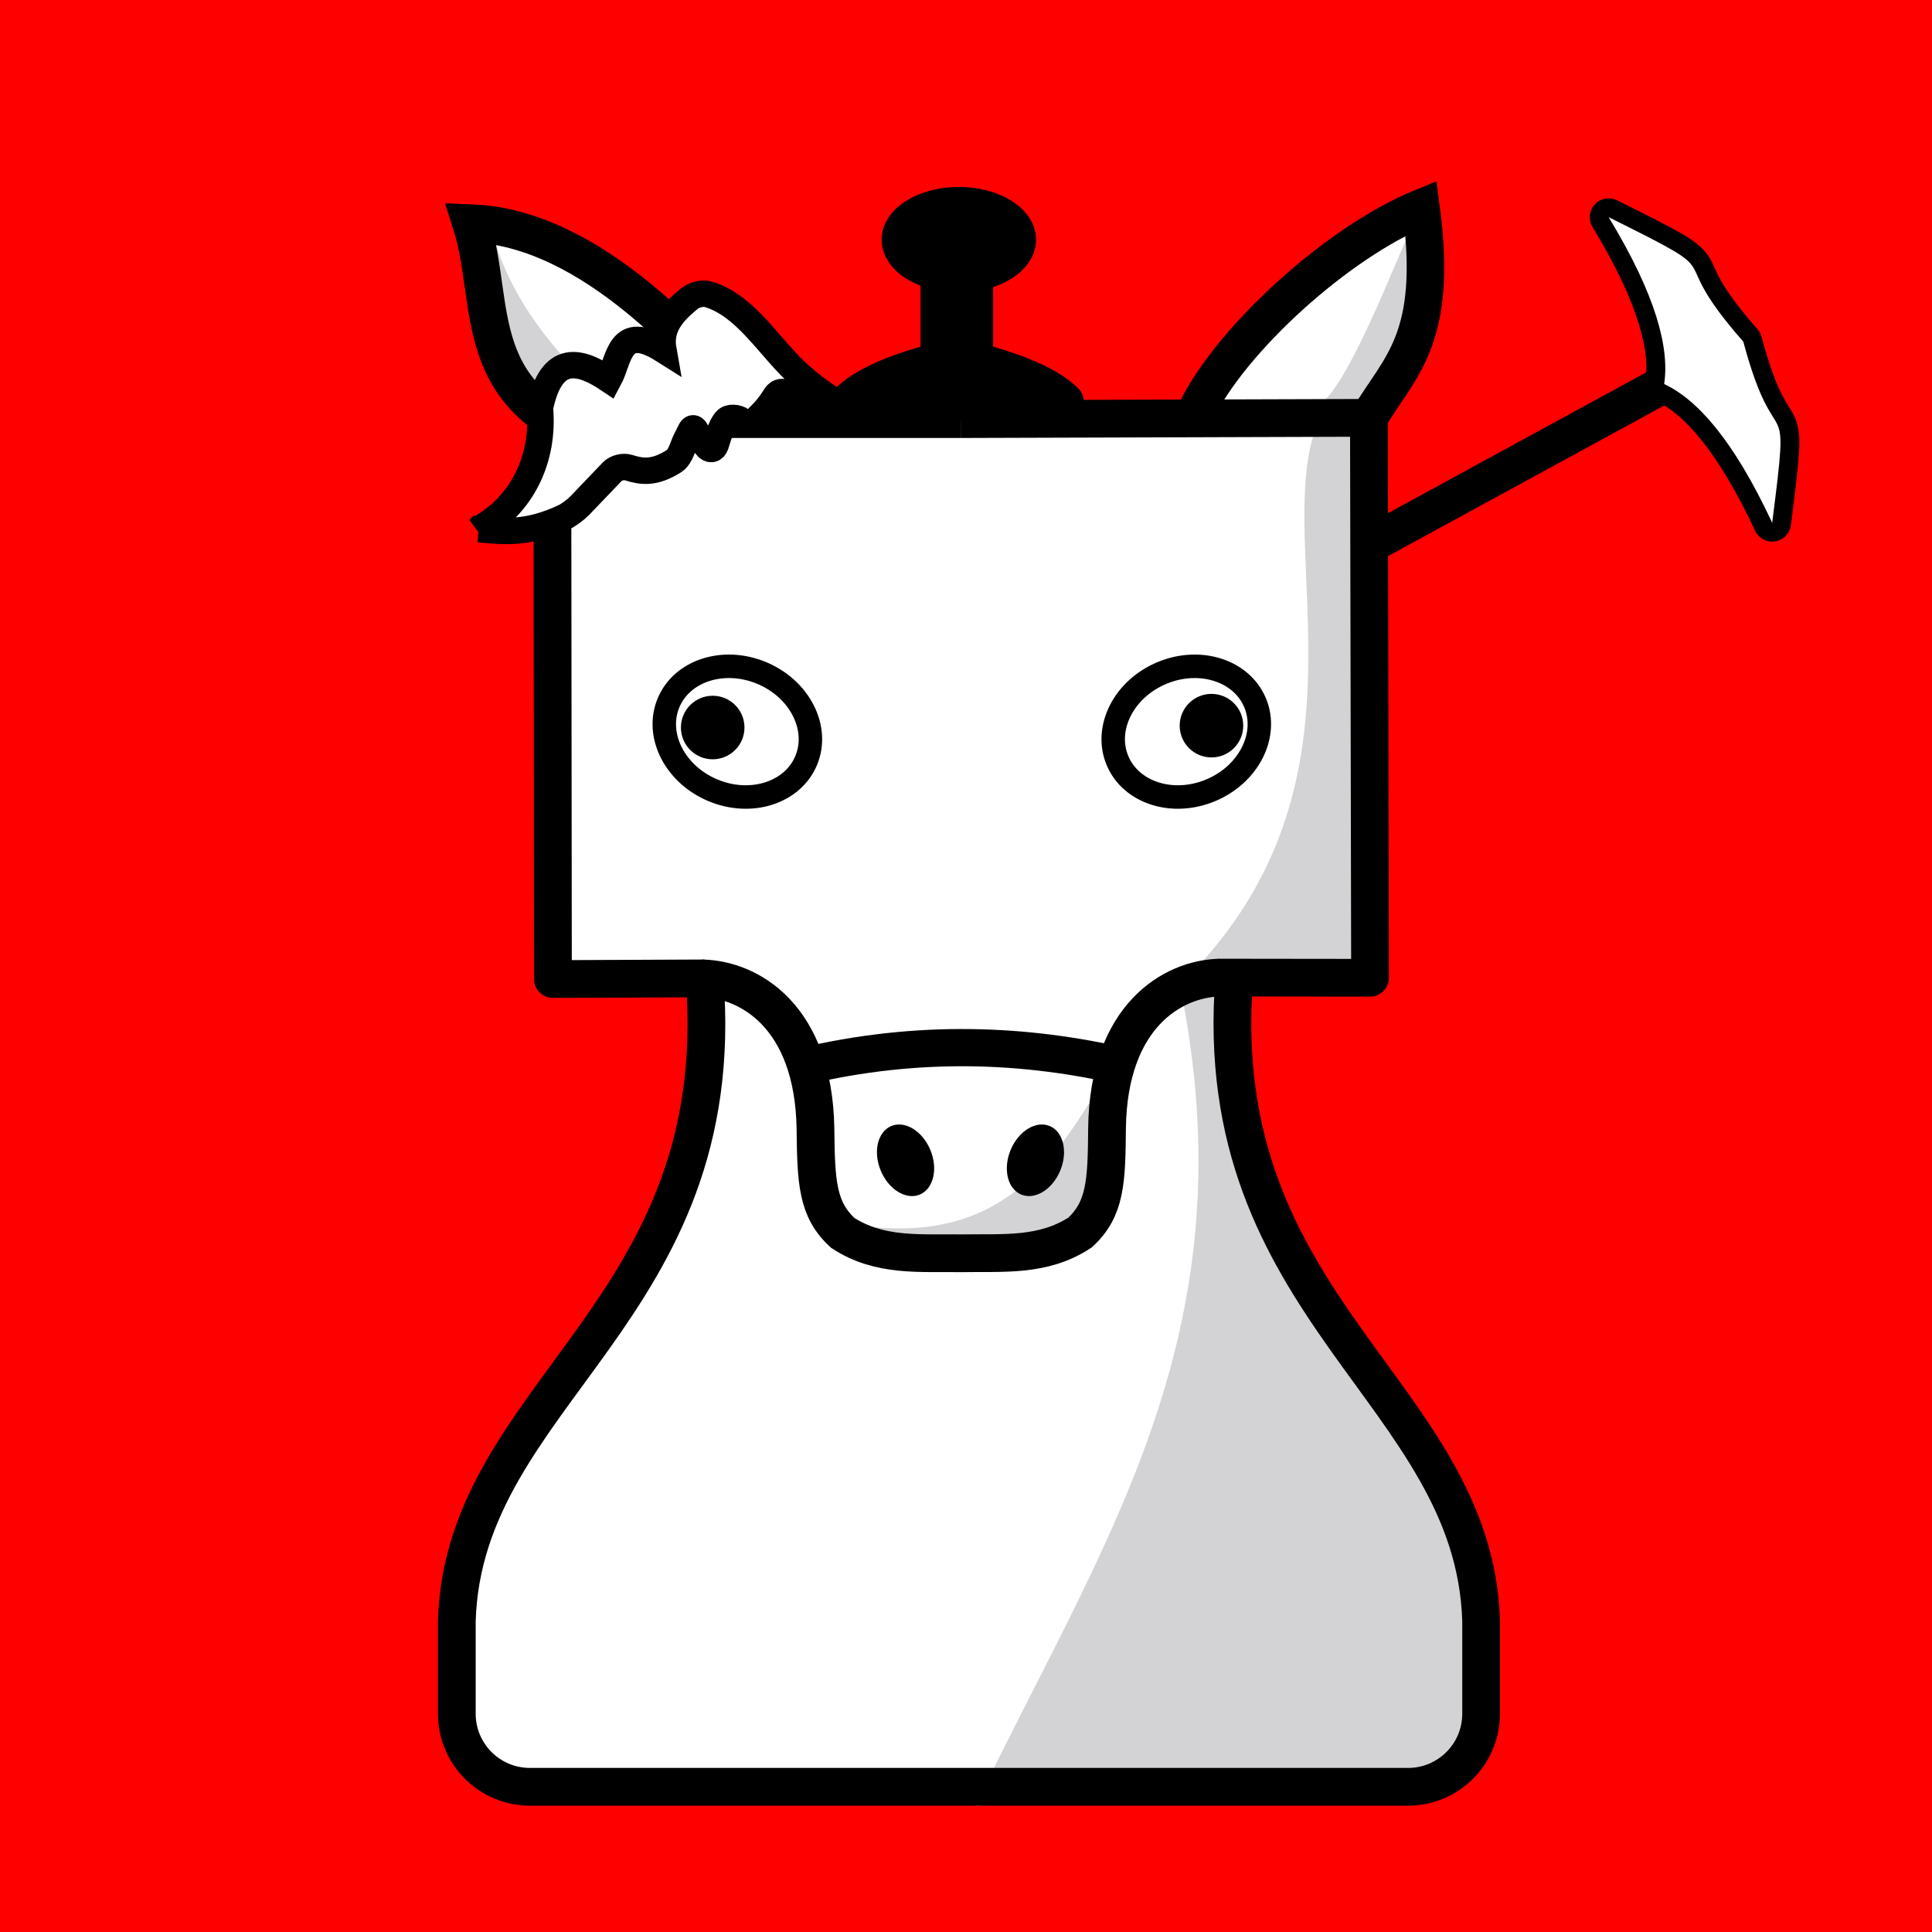
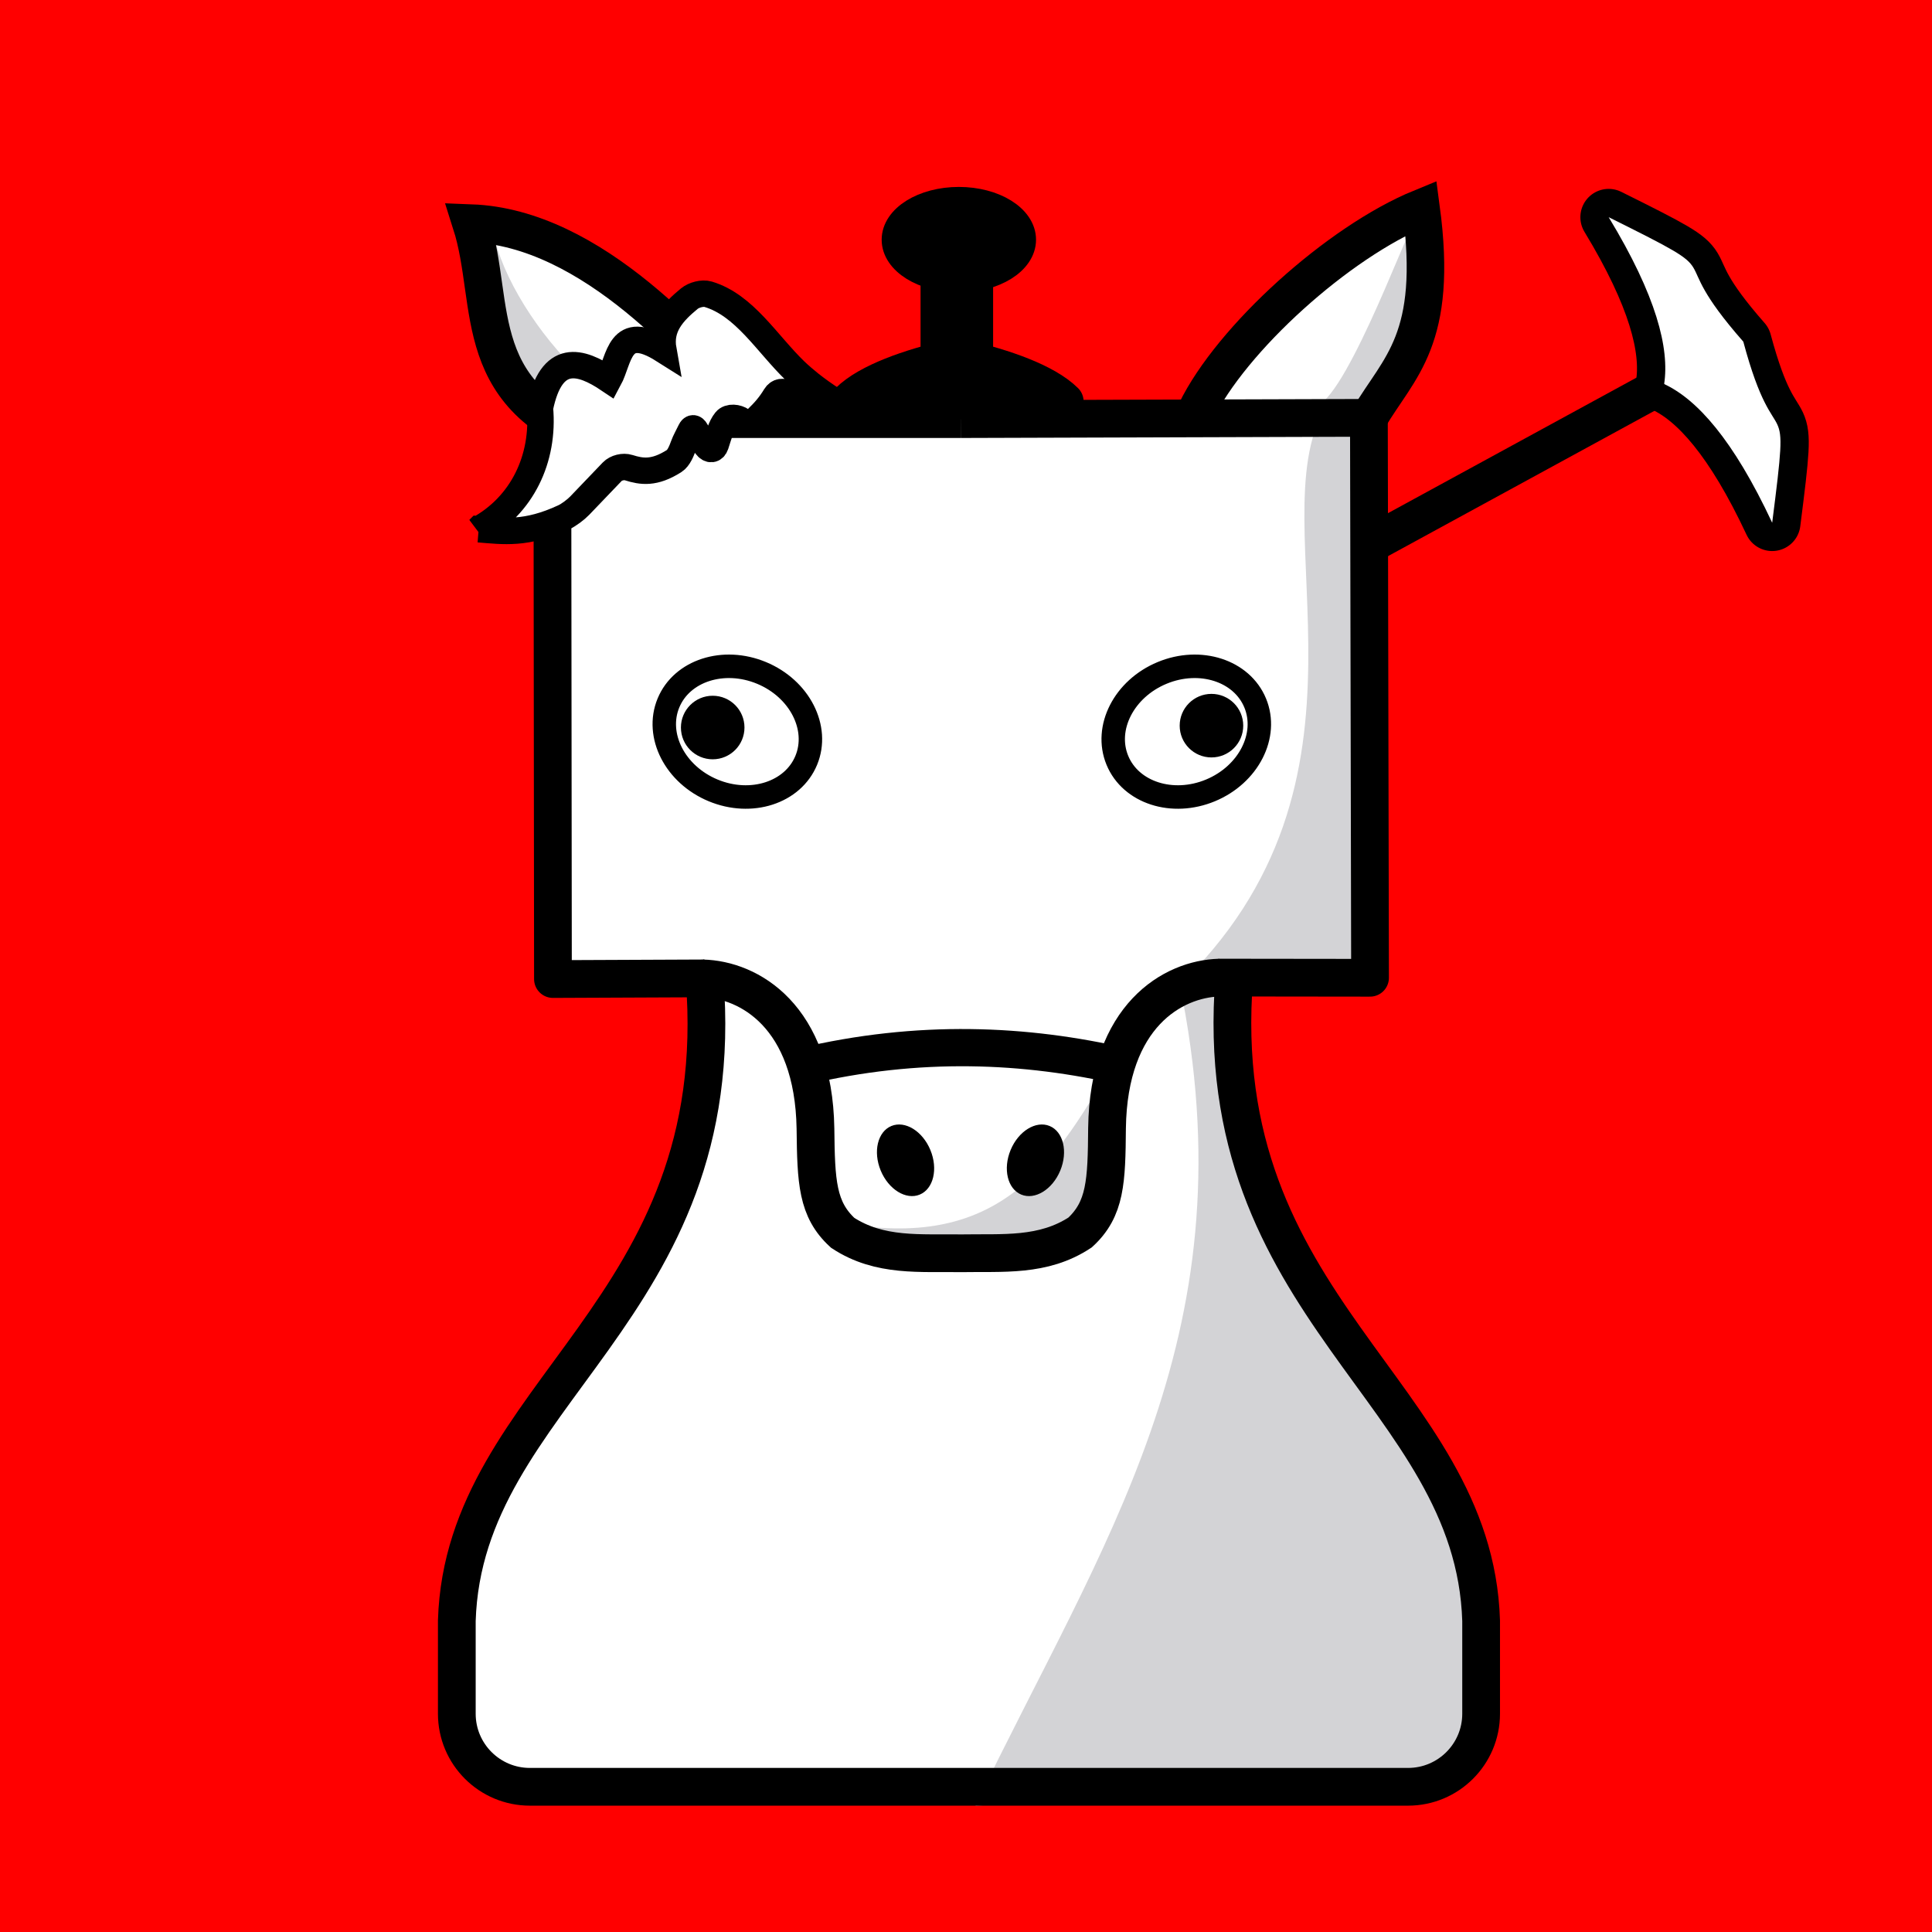
<svg xmlns="http://www.w3.org/2000/svg" width="512" height="512" viewBox="0 0 135.467 135.467" version="1.1" id="svg1" xml:space="preserve">
  <defs id="defs1" />
  <g id="layer1">
    <rect style="fill:#ff0000;fill-opacity:1;stroke:none;stroke-width:1.68;stroke-linejoin:round;stroke-opacity:1;paint-order:stroke fill markers" id="rect4" width="135.467" height="135.467" x="1.9984014e-15" y="6.9944051e-15" />
-     <path style="display:inline;fill:#ffffff;fill-opacity:1;stroke:#000000;stroke-width:2.646;stroke-linejoin:round;stroke-opacity:1;paint-order:stroke fill markers" d="M 34.399,18.816 C 32.391,17.289 28.732,16.332 22.266,16.63 30.697,10.731 25.624,14.51 34.449,12.521 c 8.793,2.129 3.781,-1.731 12.116,4.302 -6.461,-0.4 -10.134,0.498 -12.166,1.993 z" id="path1" transform="rotate(61.39163,68.71101,92.17694)" />
+     <path style="display:inline;fill:#ffffff;fill-opacity:1;stroke:#000000;stroke-width:3.969;stroke-linejoin:round;stroke-opacity:1;paint-order:stroke fill markers;stroke-dasharray:none" d="M 34.399,18.816 C 32.391,17.289 28.732,16.332 22.266,16.63 30.697,10.731 25.624,14.51 34.449,12.521 c 8.793,2.129 3.781,-1.731 12.116,4.302 -6.461,-0.4 -10.134,0.498 -12.166,1.993 z" id="path1" transform="rotate(61.39163,68.71101,92.17694)" />
    <path style="display:inline;fill:none;fill-opacity:1;stroke:#000000;stroke-width:2.646;stroke-linejoin:round;stroke-opacity:1;paint-order:stroke fill markers" d="M 116.686,26.928 75.543,49.367" id="path10-8" />
    <g id="g2">
      <path id="path11-1-1" style="display:inline;fill:#ffffff;fill-opacity:1;stroke:none;stroke-width:13.757;stroke-dasharray:none;stroke-opacity:1" d="m 245.174,326.758 c 9.717,121.355 -87.423,155.638 -89.996,238.865 v 33.92 a 26.639,26.639 45 0 0 26.639,26.639 h 320.16 a 26.639,26.639 135 0 0 26.639,-26.639 v -33.92 c -2.573,-83.227 -99.711,-117.51 -89.994,-238.865 66.107,-71.399 -251.348,-62.535 -193.447,0 z" transform="matrix(0.1923251,0,0,0.1923251,2.18617,4.854998)" />
      <path style="fill:#d3d3d6;fill-opacity:1;stroke:none;stroke-width:1.488;stroke-dasharray:none;stroke-opacity:1" d="m 82.932,70.093 c 4.507,23.847 -5.699,38.133 -14.533,56.515 l 34.014,-1.808 c 6.386,-23.176 -14.958,-28.366 -15.998,-53.452 13.496,-22.131 6.12,-9.765 -3.483,-1.255 z" id="path12-9" />
      <path id="path11-1" style="display:inline;fill:none;fill-opacity:1;stroke:#000000;stroke-width:13.757;stroke-dasharray:none;stroke-opacity:1" d="m 245.5,331.455 c 9.717,121.355 -87.748,150.94 -90.322,234.168 v 33.92 a 26.639,26.639 45 0 0 26.639,26.639 l 320.16,0 a 26.639,26.639 135 0 0 26.639,-26.639 V 565.623 C 526.042,482.396 428.904,452.404 438.621,331.049 504.729,259.65 187.599,268.92 245.5,331.455 Z" transform="matrix(0.1923251,0,0,0.1923251,2.18617,4.854998)" />
    </g>
    <g id="g1">
      <path id="path11-2-2" style="display:inline;fill:#ffffff;fill-opacity:1;stroke:none;stroke-width:13.491;stroke-dasharray:none;stroke-opacity:1" d="M 281.936,163.002 C 261.105,138.691 222.876,94.983 179.359,93.359 c 9.408,29.205 -1.932,63.31 50.355,79.262 m 272.361,-10.069 c 10.853,-18.202 25.13,-27.685 18.758,-74.596 -29.786,12.07 -68.172,46.388 -80.951,72.373" transform="matrix(0.1950606,0,0,0.1971794,-1.951506,-2.753358)" />
      <path style="display:inline;fill:#d3d3d6;fill-opacity:1;stroke:none;stroke-width:0.573;stroke-dasharray:none;stroke-opacity:0.5" d="m 91.97,28.476 c 1.955,0.602 6.607,-12.077 6.967,-12.389 1.246,-1.08 0.198,13.331 -2.953,13.211 z" id="path14-7" />
      <path style="display:inline;fill:#d3d3d6;fill-opacity:1;stroke:none;stroke-width:0.573;stroke-dasharray:none;stroke-opacity:0.5" d="M 47.337,28.56 C 42.998,31.195 33.959,19.89 34.504,14.67 30.895,18.738 38.288,31.065 44.115,30.221 Z" id="path15-1" />
      <path id="path11-2" style="display:inline;fill:none;fill-opacity:1;stroke:#000000;stroke-width:13.491;stroke-dasharray:none;stroke-opacity:1" d="M 281.936,163.002 C 261.105,138.691 222.876,94.983 179.359,93.359 c 9.408,29.205 -1.932,63.31 50.355,79.262 m 272.361,-10.069 c 10.853,-18.202 25.13,-27.685 18.758,-74.596 -29.786,12.07 -68.172,46.388 -80.951,72.373" transform="matrix(0.1950606,0,0,0.1971794,-1.951506,-2.753358)" />
    </g>
    <g id="g3">
      <path style="fill:#000000;fill-opacity:1;stroke:#000000;stroke-width:15.166;stroke-linejoin:round;stroke-dasharray:none;paint-order:stroke fill markers" d="M 395.819,101.685 C 387.836,93.782 370.722,88.08 355.819,84.581 V 47.776 h -10.371 v 54.264 z m -86.75,0 c 7.982,-7.904 25.097,-13.605 40,-17.105 V 47.776 h 10.371 v 54.264 z" id="path2" transform="matrix(0.1744533,0,0,0.1744533,5.605723,10.41307)" />
      <ellipse style="fill:#000000;fill-opacity:1;stroke:#000000;stroke-width:1.752;stroke-linejoin:round;stroke-dasharray:none;paint-order:stroke fill markers" id="path13" cx="67.232" cy="16.807" rx="4.536" ry="2.824" />
    </g>
    <g id="g4">
      <path style="fill:#ffffff;fill-opacity:1;stroke:none;stroke-width:2.646;stroke-linecap:round;stroke-linejoin:round;stroke-dasharray:none;paint-order:stroke fill markers" d="M 38.731,29.39 H 95.983 V 67.585 H 38.772 Z" id="path1-2" />
      <path style="fill:#d3d3d6;fill-opacity:1;stroke:none;stroke-width:1.852;stroke-linecap:round;stroke-linejoin:round;stroke-dasharray:none;stroke-opacity:1;paint-order:stroke fill markers" d="M 92.877,28.662 C 88.209,36.845 97.978,54.662 82.414,69.359 L 95.982,67.582 C 95.29,55.397 98.293,26.811 92.877,28.662 Z" id="path19" />
      <path style="fill:none;fill-opacity:1;stroke:#000000;stroke-width:2.646;stroke-linecap:butt;stroke-linejoin:round;stroke-dasharray:none;paint-order:stroke fill markers" d="m 49.402,68.602 -10.631,0.046 -0.041,-39.261 28.626,-10e-7 m 18.077,39.159 10.631,0.013 -0.08,-39.261 -28.626,0.089" id="path20" />
    </g>
    <g id="g17-4" transform="matrix(0.1720665,0,0,0.1720665,8.584098,11.33735)" style="stroke-width:15.166;stroke-dasharray:none">
      <path style="fill:#d3d3d6;fill-opacity:1;stroke:none;stroke-width:15.166;stroke-dasharray:none;stroke-opacity:0.5" d="m 403.283,367.667 c -25.416,45.336 -49.366,77.072 -113.649,64.107 26.008,14.245 61.68,11.094 95.157,11.895 20.49,-27.251 12.077,-47.343 18.493,-76.002 z" id="path16-2" />
      <ellipse style="fill:#000000;fill-opacity:1;stroke:none;stroke-width:15.166;stroke-dasharray:none" id="path8-3" cx="139.107" cy="498.081" rx="10.952" ry="15.124" transform="rotate(-22.5)" />
      <ellipse style="fill:#000000;fill-opacity:1;stroke:none;stroke-width:15.166;stroke-dasharray:none" id="ellipse8-2" cx="-499.461" cy="233.577" rx="10.952" ry="15.124" transform="matrix(-0.9238795,-0.3826834,-0.3826834,0.9238795,0,0)" />
      <path style="display:inline;fill:none;fill-opacity:1;stroke:#000000;stroke-width:15.377;stroke-linecap:butt;stroke-dasharray:none;stroke-opacity:1;paint-order:normal" d="m 234.384,332.81 c 18.998,0.438 45.289,15.39 46.031,61.199 0.243,21.703 0.664,32.925 11.108,42.49 15.103,9.884 31.54,8.068 48.768,8.326 M 445.07,332.485 c -18.996,0.497 -45.241,15.529 -45.842,61.341 -0.176,21.704 -0.562,32.927 -10.976,42.524 -15.072,9.931 -31.515,8.165 -48.742,8.477" id="path5-2" transform="translate(2)" />
      <path style="fill:none;fill-opacity:1;stroke:#000000;stroke-width:15.166;stroke-linecap:butt;stroke-dasharray:none;stroke-opacity:1" d="m 276.996,368.749 c 47.539,-11.302 91.169,-9.246 131.138,0" id="path18-1" />
    </g>
    <g id="g10-7" transform="matrix(0.2645833,0,0,0.2645833,-22.88075,-17.47099)">
      <ellipse style="fill:none;fill-opacity:1;stroke:#000000;stroke-width:6.219;stroke-dasharray:none;stroke-opacity:1" id="path9-7" cx="271.369" cy="393.889" rx="19.778" ry="16.835" transform="matrix(0.923394,-0.3838536,0.3815156,0.9243624,0,0)" />
      <circle style="fill:#000000;fill-opacity:1;stroke:none;stroke-width:14.159;stroke-dasharray:none;stroke-opacity:1" id="path10-9" cx="407.529" cy="258.339" r="8.421" />
    </g>
    <g id="g11-3" transform="matrix(0.2645833,0,0,0.2645833,-54.35875,-17.47099)">
      <ellipse style="fill:none;fill-opacity:1;stroke:#000000;stroke-width:6.219;stroke-dasharray:none;stroke-opacity:1" id="ellipse10-1" cx="-469.705" cy="86.148" rx="19.778" ry="16.835" transform="matrix(-0.923394,-0.3838536,-0.3815156,0.9243624,0,0)" />
      <circle style="fill:#000000;fill-opacity:1;stroke:none;stroke-width:14.159;stroke-dasharray:none;stroke-opacity:1" id="circle10-9" cx="-394.323" cy="258.834" r="8.421" transform="scale(-1,1)" />
    </g>
    <path style="fill:#ffffff;fill-opacity:1;stroke:#000000;stroke-width:15.229;stroke-linecap:butt;stroke-dasharray:none;stroke-opacity:1;paint-order:normal" d="m 192.606,182.934 c 12.483,7.326 23.334,14.827 47.223,15.187 3.183,0.048 8.184,-0.948 11.168,-2.058 l 25.359,-9.436 c 2.984,-1.11 7.232,-0.188 9.549,1.997 5.717,5.392 11.73,9.582 25.287,8.014 3.162,-0.366 6.513,-3.508 8.763,-5.7 2.079,-2.026 4.852,-3.904 7.365,-5.917 1.59,-1.273 2.635,-0.783 2.741,1.251 0.188,3.613 0.931,7.231 1.578,10.613 0.599,3.126 2.922,4.057 5.147,1.782 3.906,-3.994 7.143,-8.101 11.284,-10.015 2.861,-1.322 6.835,1.176 8.355,3.974 1.383,2.544 4.992,3.915 8.02,2.932 6.367,-2.068 10.882,-4.118 15.633,-7.202 2.671,-1.733 5.316,-0.75 6.931,1.983 4.18,7.074 12.167,11.43 19.811,16.03 2.728,1.642 3.478,0.895 1.828,-1.828 -2.622,-4.328 -5.141,-8.869 -7.448,-13.618 -1.391,-2.864 -3.456,-7.6 -4.553,-10.589 -7.896,-21.513 -9.772,-46.921 -25.93,-61.716 -2.512,-2.3 -7.557,-3.248 -10.87,-2.445 -11.904,2.884 -22.712,7.108 -26.361,20.082 -16.025,-25.744 -24.956,-6.08 -35.746,1.682 -9.918,-16.988 -22.917,-28.692 -42.895,-2.523 -10.403,27.58 -33.789,46.003 -62.24,47.521 z" id="path3-3" transform="matrix(0.1094742,-0.05297503,0.05297503,0.1094742,2.785985,27.28522)" />
  </g>
</svg>
